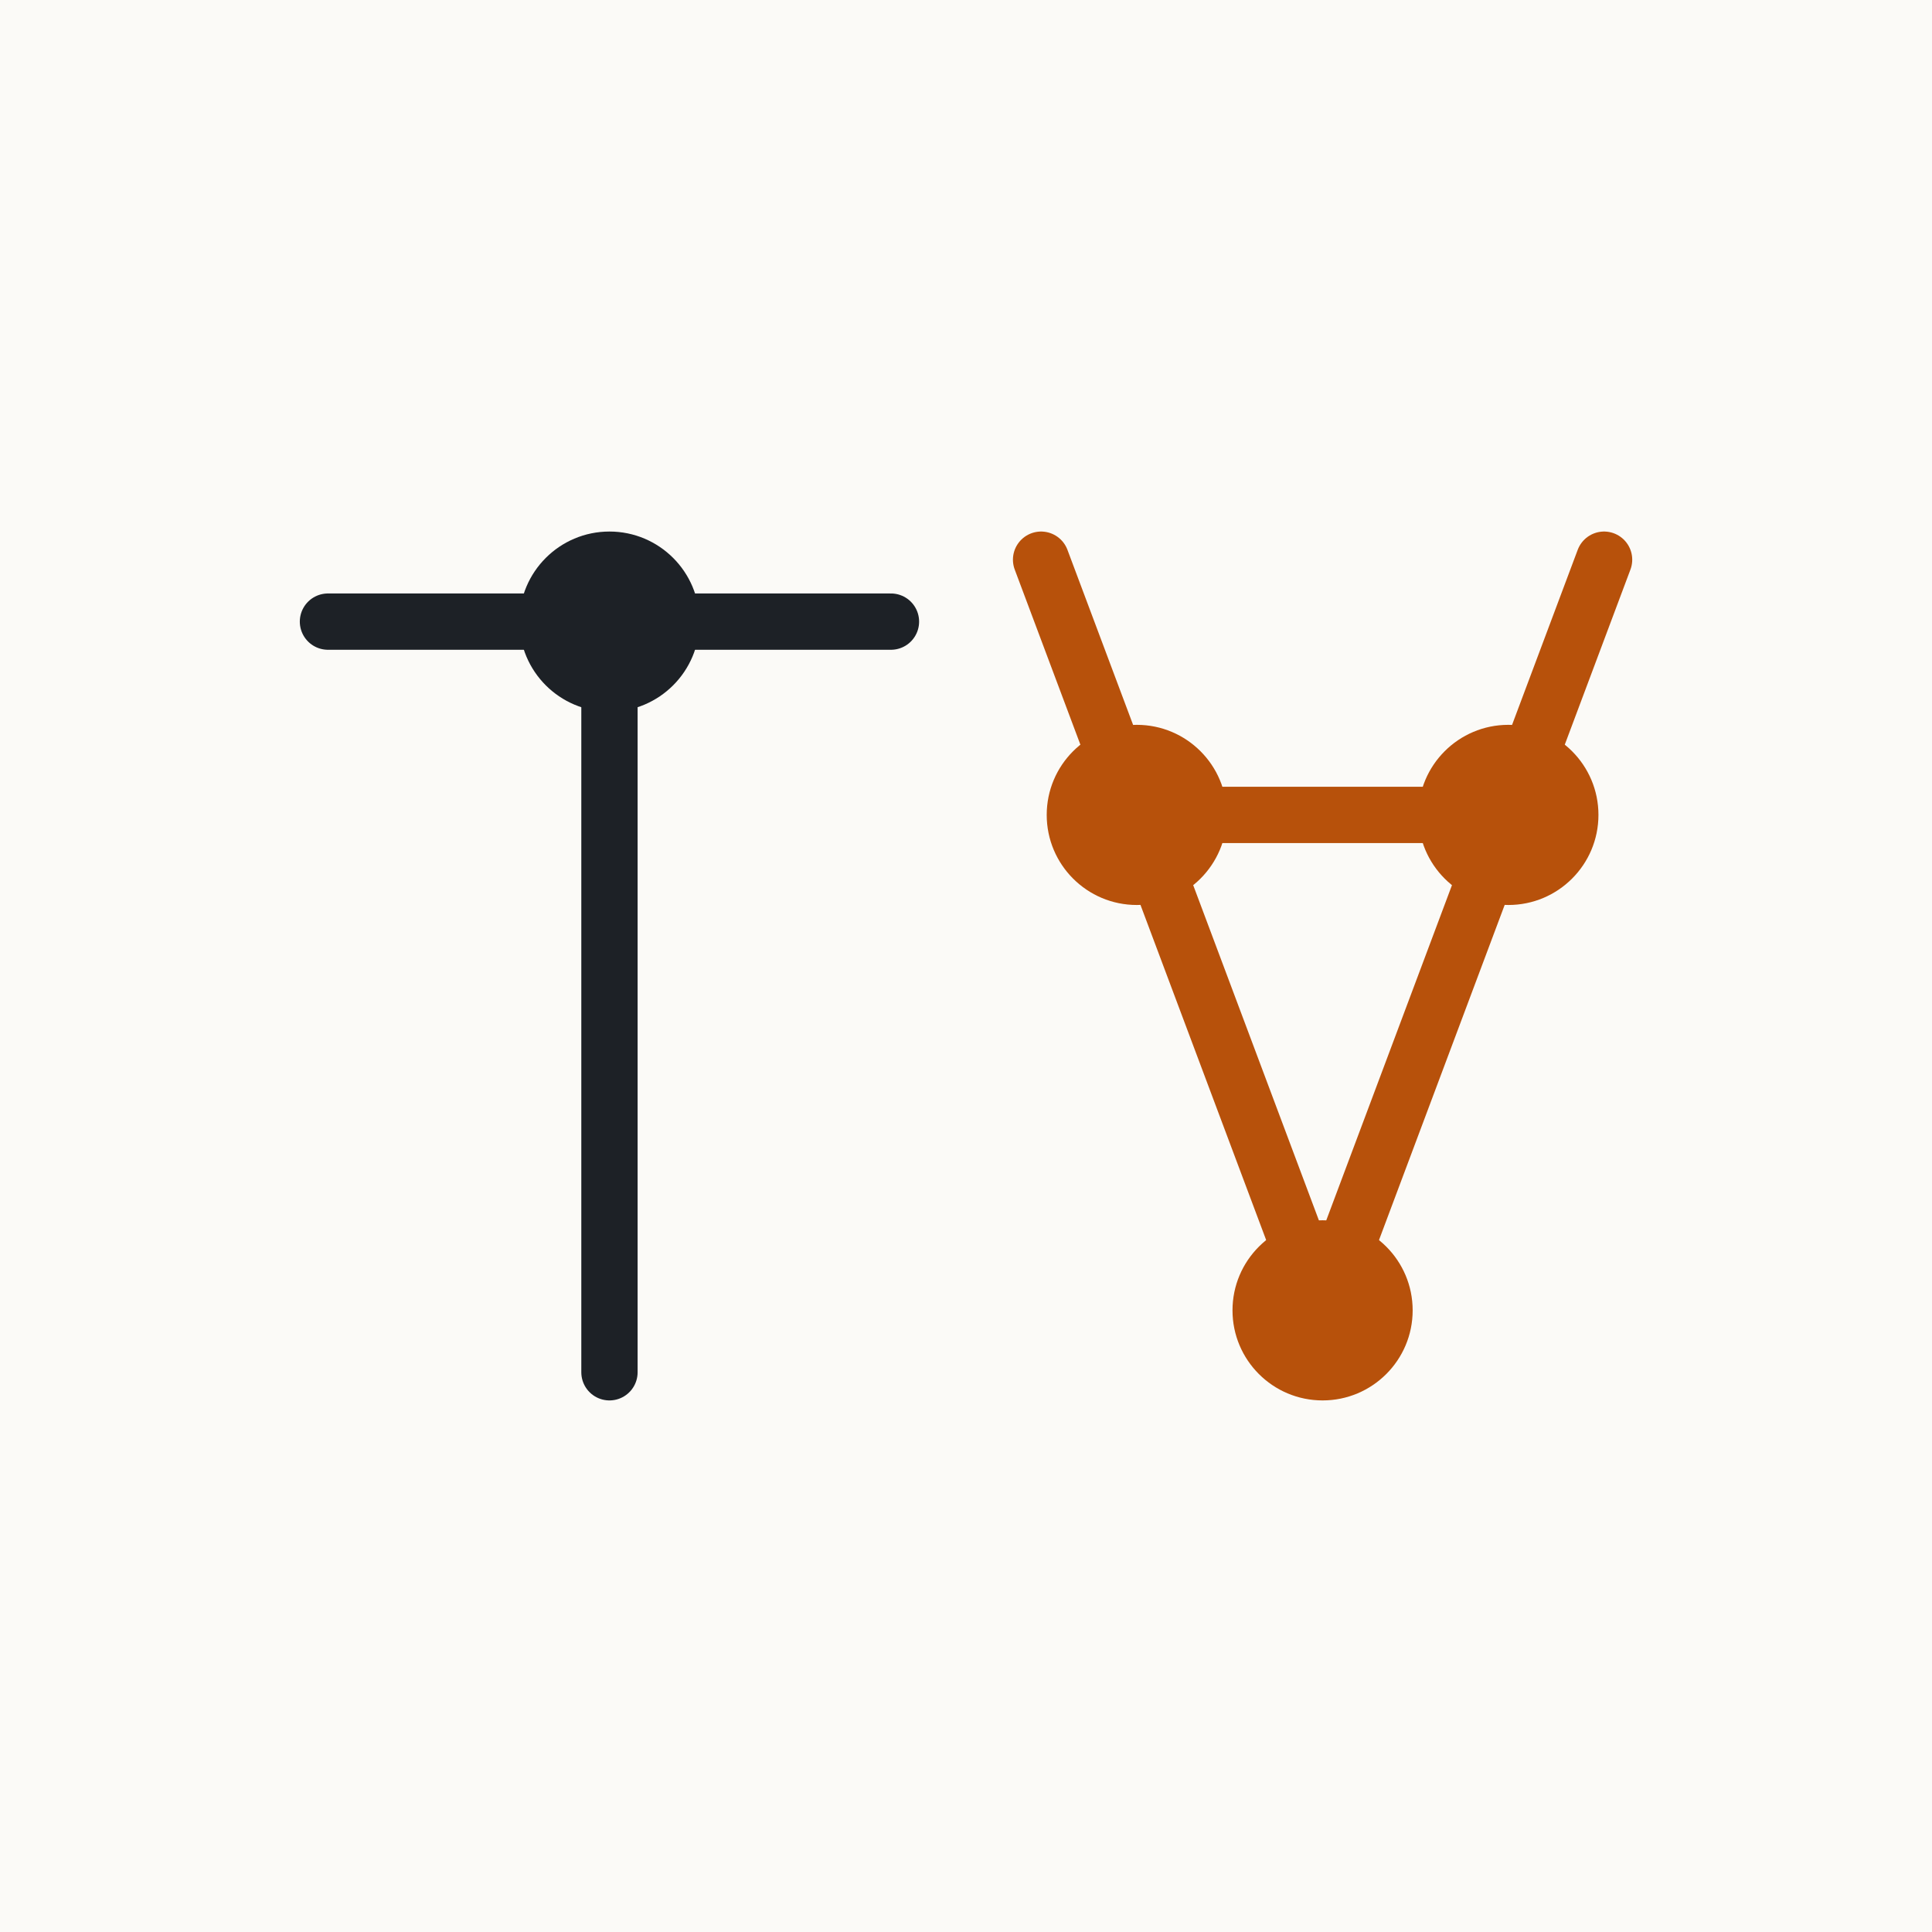
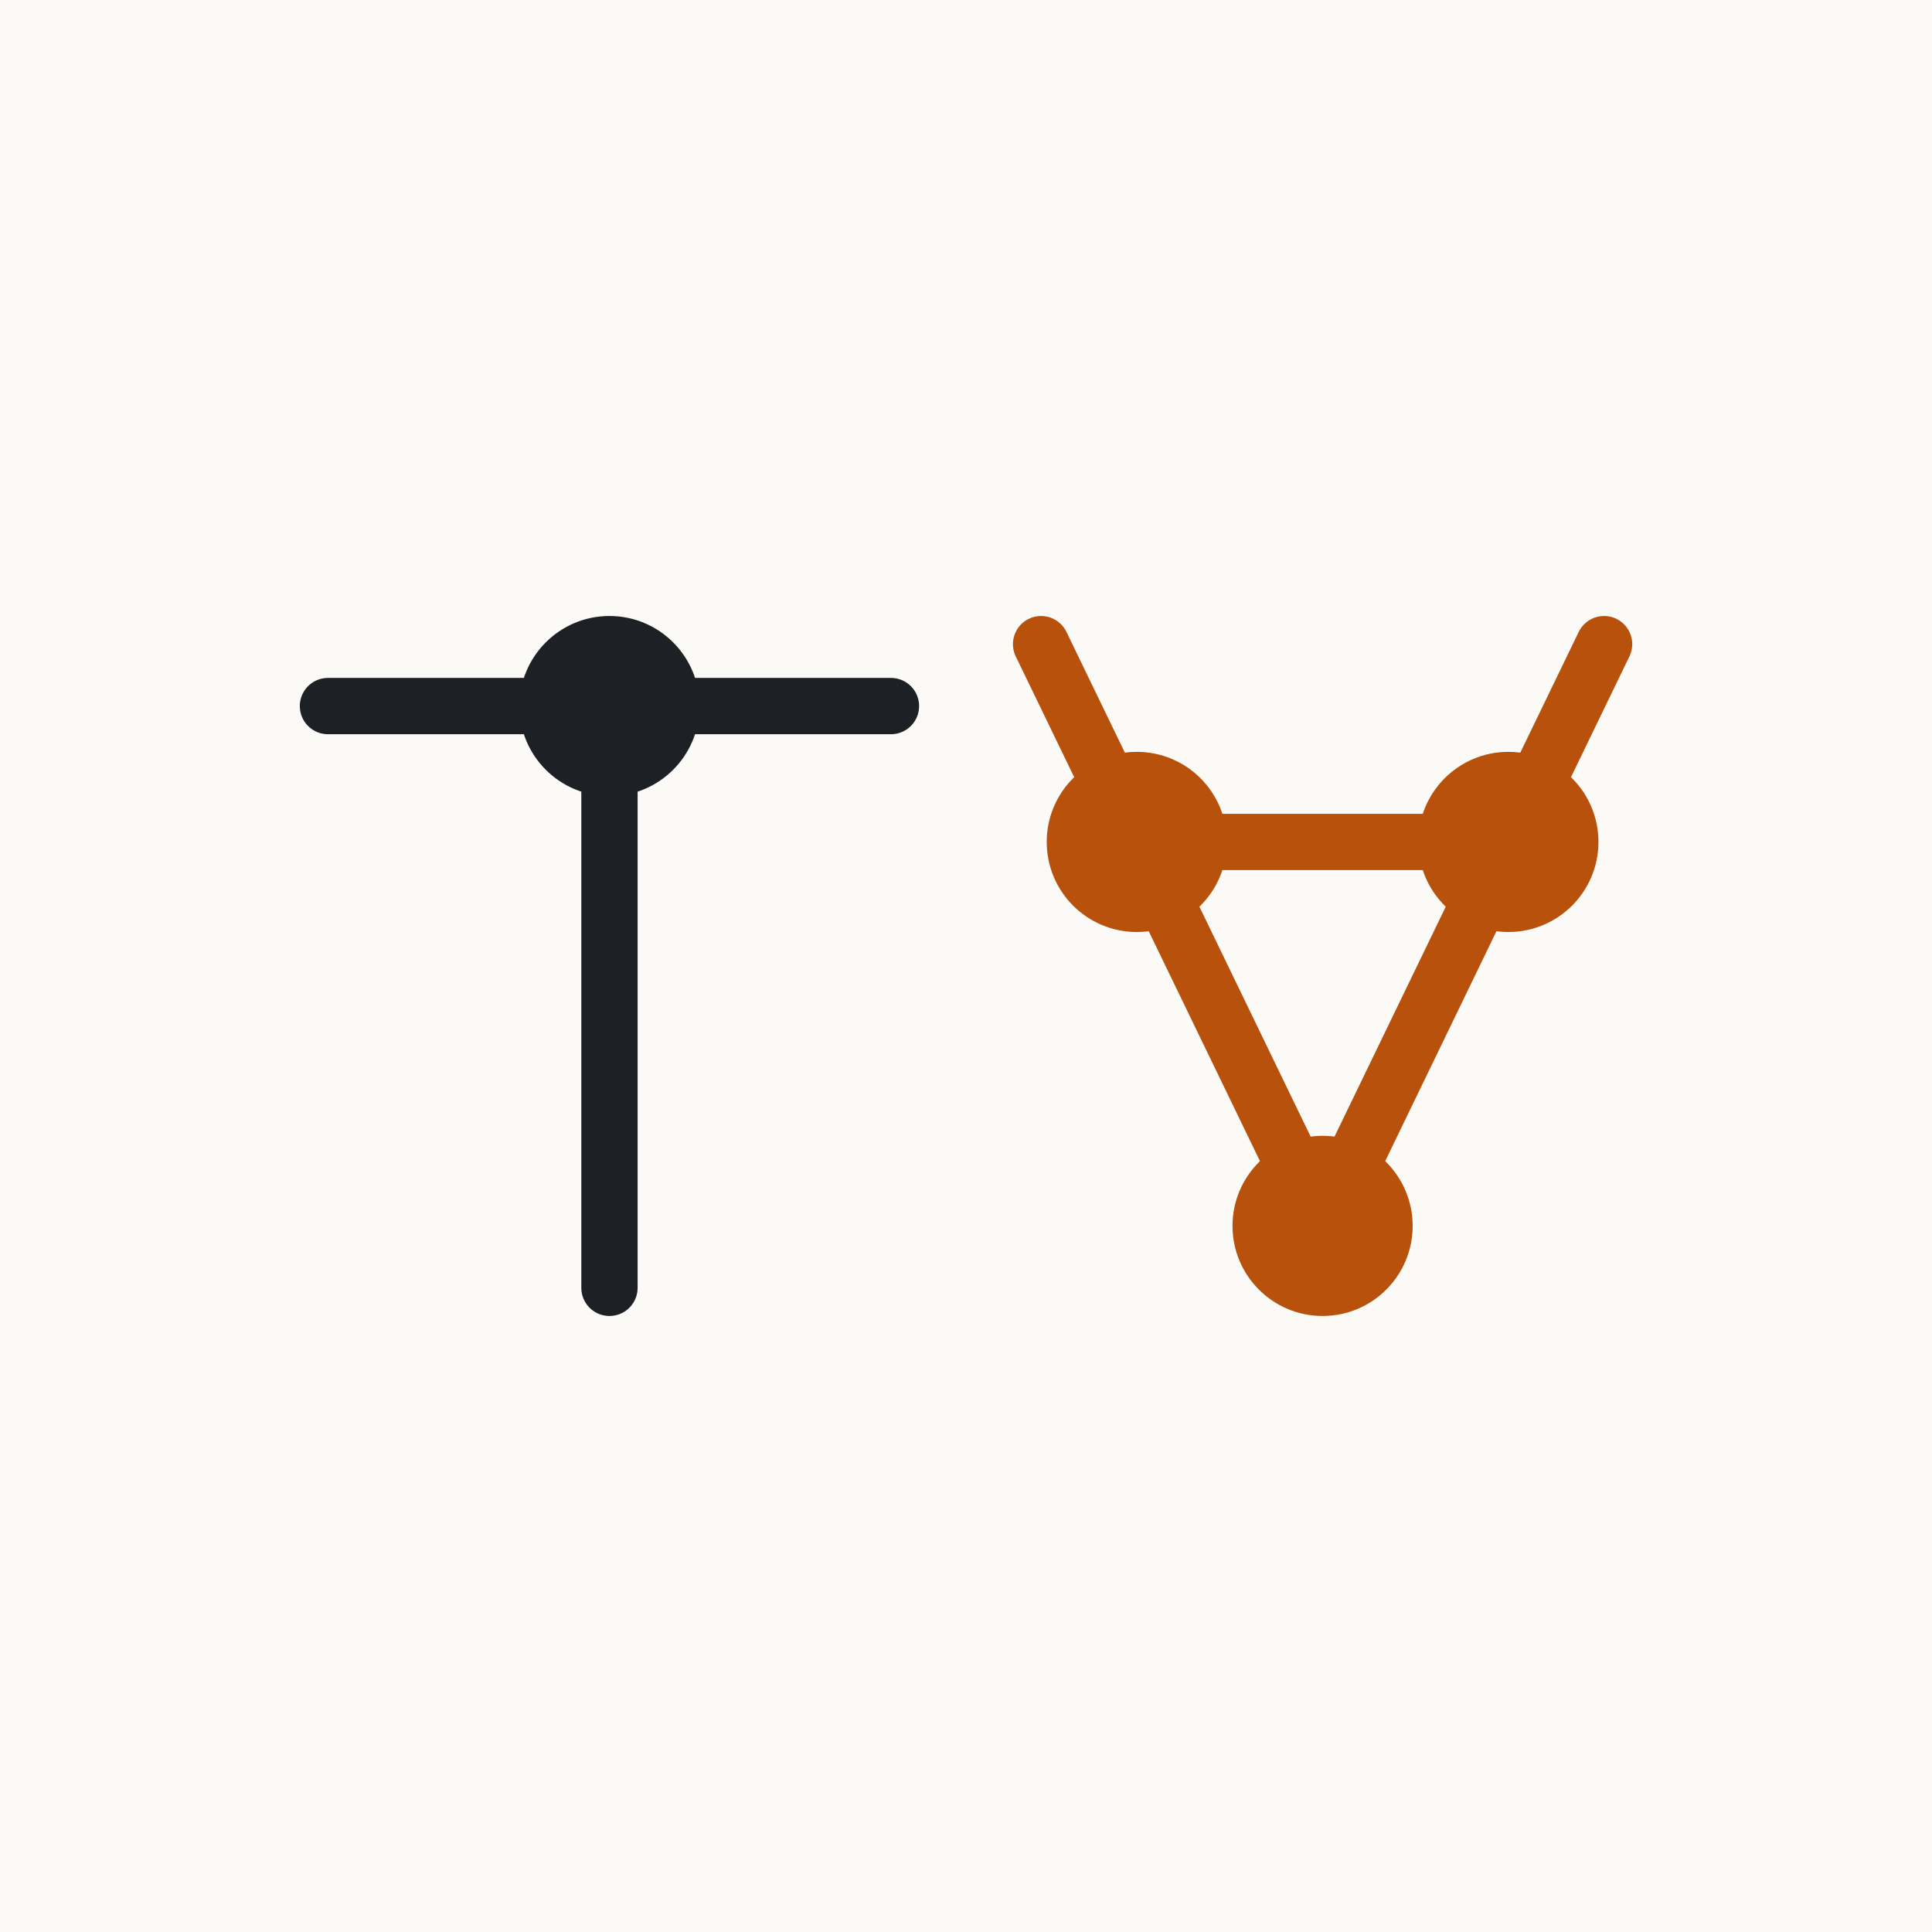
- <svg xmlns="http://www.w3.org/2000/svg" viewBox="-87.38 -125.62 514.75 514.75" role="img" aria-labelledby="t">
+ <svg xmlns="http://www.w3.org/2000/svg" viewBox="-87.38 -103.12 514.75 514.75" role="img" aria-labelledby="t">
  <rect x="-1000" y="-1000" width="3000" height="3000" fill="#fbfaf7" />
  <g fill="none" stroke-width="15.00" stroke-linecap="round" stroke-linejoin="round">
-     <path stroke="#1d2126" d="M0 40.0H150.0M75.0 40.0V240.0" />
-     <path stroke="#b7510b" d="M190.0 23.50L265.0 223.50L340.0 23.50M215.50 91.50H314.50" />
+     <path stroke="#1d2126" d="M0 85.0H150.0M75.0 85.0V240.0" />
+     <path stroke="#b7510b" d="M190.0 68.50L265.0 223.50L340.0 68.50M215.50 121.20H314.50" />
  </g>
  <g fill="#1d2126">
-     <circle cx="75.00" cy="40.00" r="24.00" />
+     <circle cx="75.00" cy="85.00" r="24.00" />
  </g>
  <g fill="#b7510b">
-     <circle cx="215.50" cy="91.50" r="24.00" />
-     <circle cx="314.50" cy="91.50" r="24.00" />
+     <circle cx="215.50" cy="121.20" r="24.00" />
+     <circle cx="314.50" cy="121.20" r="24.00" />
    <circle cx="265.00" cy="223.50" r="24.00" />
  </g>
</svg>
